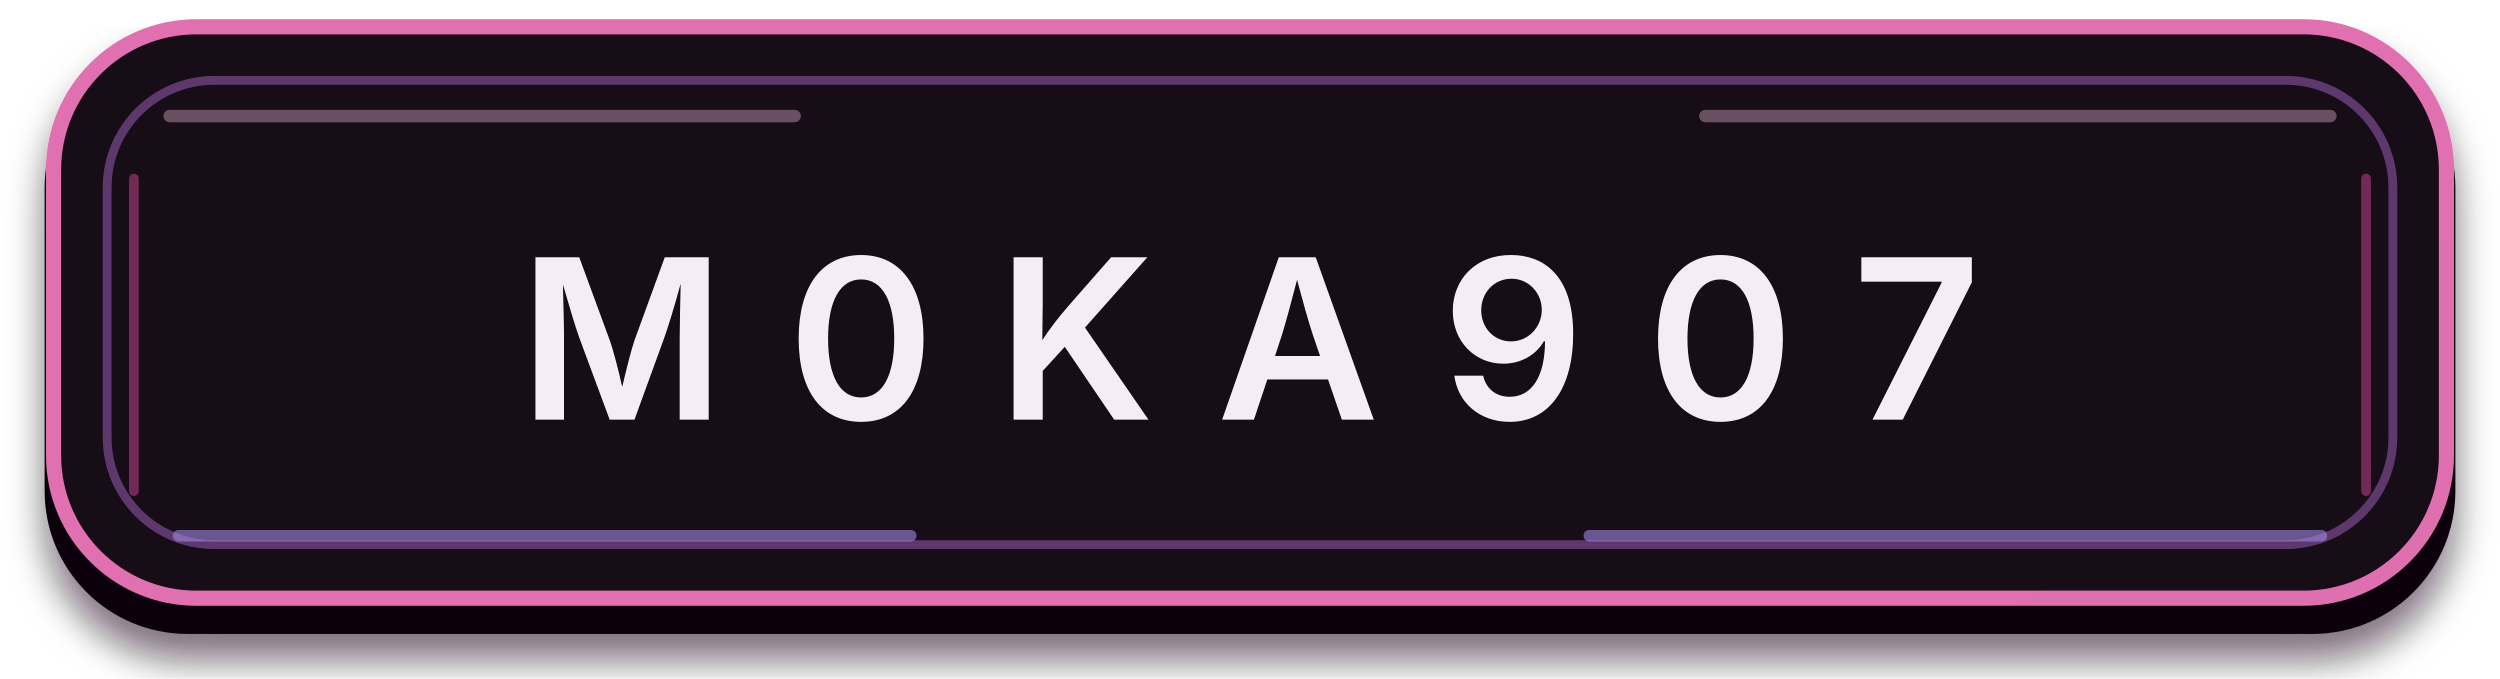
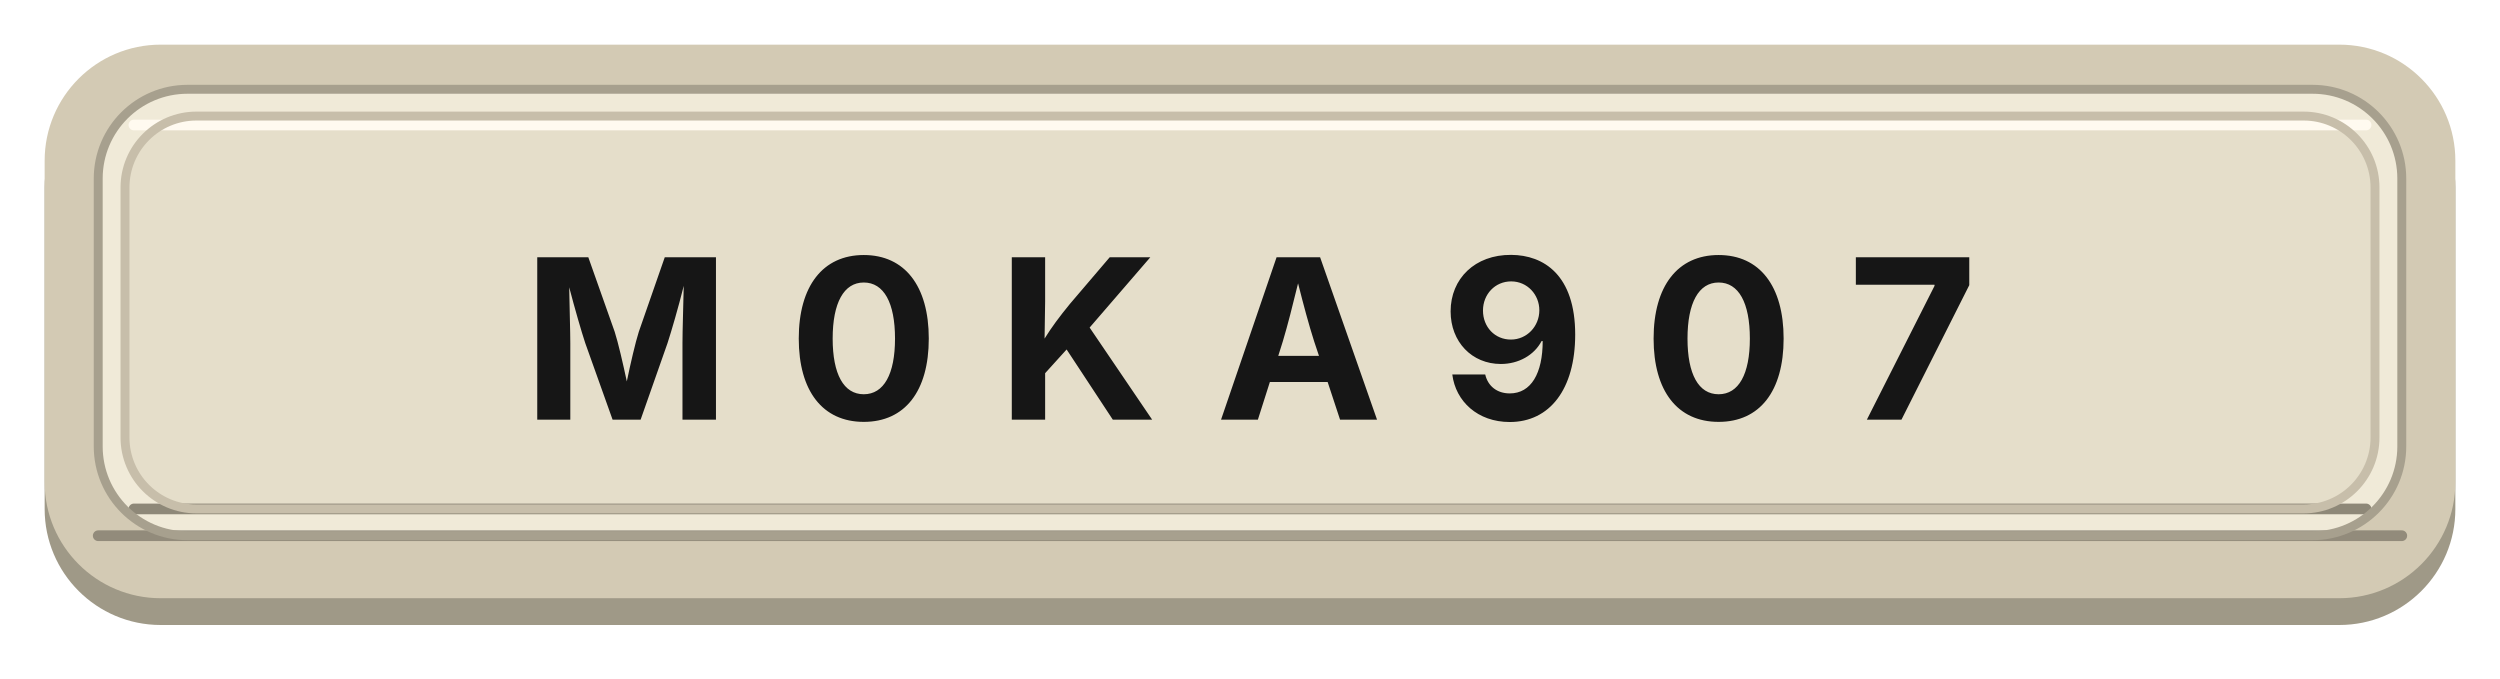
<svg xmlns="http://www.w3.org/2000/svg" width="280" height="76" viewBox="0 0 280 76" fill="none">
-   <defs>
-     <linearGradient id="face" x1="0" y1="0" x2="280" y2="76">
-       <stop stop-color="#150815" />
-       <stop offset=".48" stop-color="#2a1029" />
-       <stop offset="1" stop-color="#100711" />
-     </linearGradient>
-     <linearGradient id="rim" x1="0" y1="0" x2="280" y2="76">
-       <stop stop-color="#e06fb0" />
-       <stop offset=".45" stop-color="#a288e3" />
-       <stop offset="1" stop-color="#d24d9a" />
-     </linearGradient>
-     <filter id="lift" x="0" y="0" width="280" height="76" filterUnits="userSpaceOnUse">
-       <feDropShadow dx="0" dy="3" stdDeviation="2" flood-color="#08040a" flood-opacity=".55" />
-     </filter>
-   </defs>
-   <g filter="url(#lift)">
-     <rect x="5" y="5" width="270" height="66" rx="16" fill="#08050a" />
-     <rect x="6" y="3" width="268" height="64" rx="16" fill="url(#face)" stroke="url(#rim)" stroke-width="1.7" />
-     <rect x="12" y="9" width="256" height="52" rx="12" fill="none" stroke="#5b376c" stroke-width="1" />
-     <path d="M19 13H89M191 13H261" stroke="#f0c2df" stroke-width="1.4" stroke-linecap="round" opacity=".38" />
-     <path d="M20 60H102M178 60H260" stroke="#a288e3" stroke-width="1.3" stroke-linecap="round" opacity=".6" />
-     <path d="M15 20V55M265 20V55" stroke="#d24d9a" stroke-width="1.1" stroke-linecap="round" opacity=".48" />
-     <text x="140" y="47" text-anchor="middle" fill="#f4edf7" font-family="Inter,Segoe UI,Arial,sans-serif" font-size="25" font-weight="600" letter-spacing="7">M0KA907</text>
-   </g>
+   <rect x="5" y="8" width="270" height="62" rx="13" fill="#9f9987" />
+   <rect x="5" y="5" width="270" height="62" rx="13" fill="#d3cab4" />
+   <rect x="11" y="10" width="258" height="50" rx="10" fill="#f0ead8" />
+   <rect x="14" y="13" width="252" height="44" rx="8" fill="#e5deca" />
+   <path d="M15 14H265" stroke="#fffaf0" stroke-width="1.2" stroke-linecap="round" />
+   <path d="M15 57H265" stroke="#8e8878" stroke-width="1.2" stroke-linecap="round" />
+   <path d="M11 60H269" stroke="#6f695c" stroke-width="1.2" stroke-linecap="round" opacity=".65" />
+   <rect x="11" y="10" width="258" height="50" rx="10" stroke="#a7a08e" stroke-width="1" />
+   <rect x="14" y="13" width="252" height="44" rx="8" stroke="#c7beaa" stroke-width="1" />
+   <text x="140" y="47" text-anchor="middle" fill="#161616" font-family="Inter,Helvetica Neue,Arial,sans-serif" font-size="25" font-weight="700" letter-spacing="6.5">M0KA907</text>
</svg>
